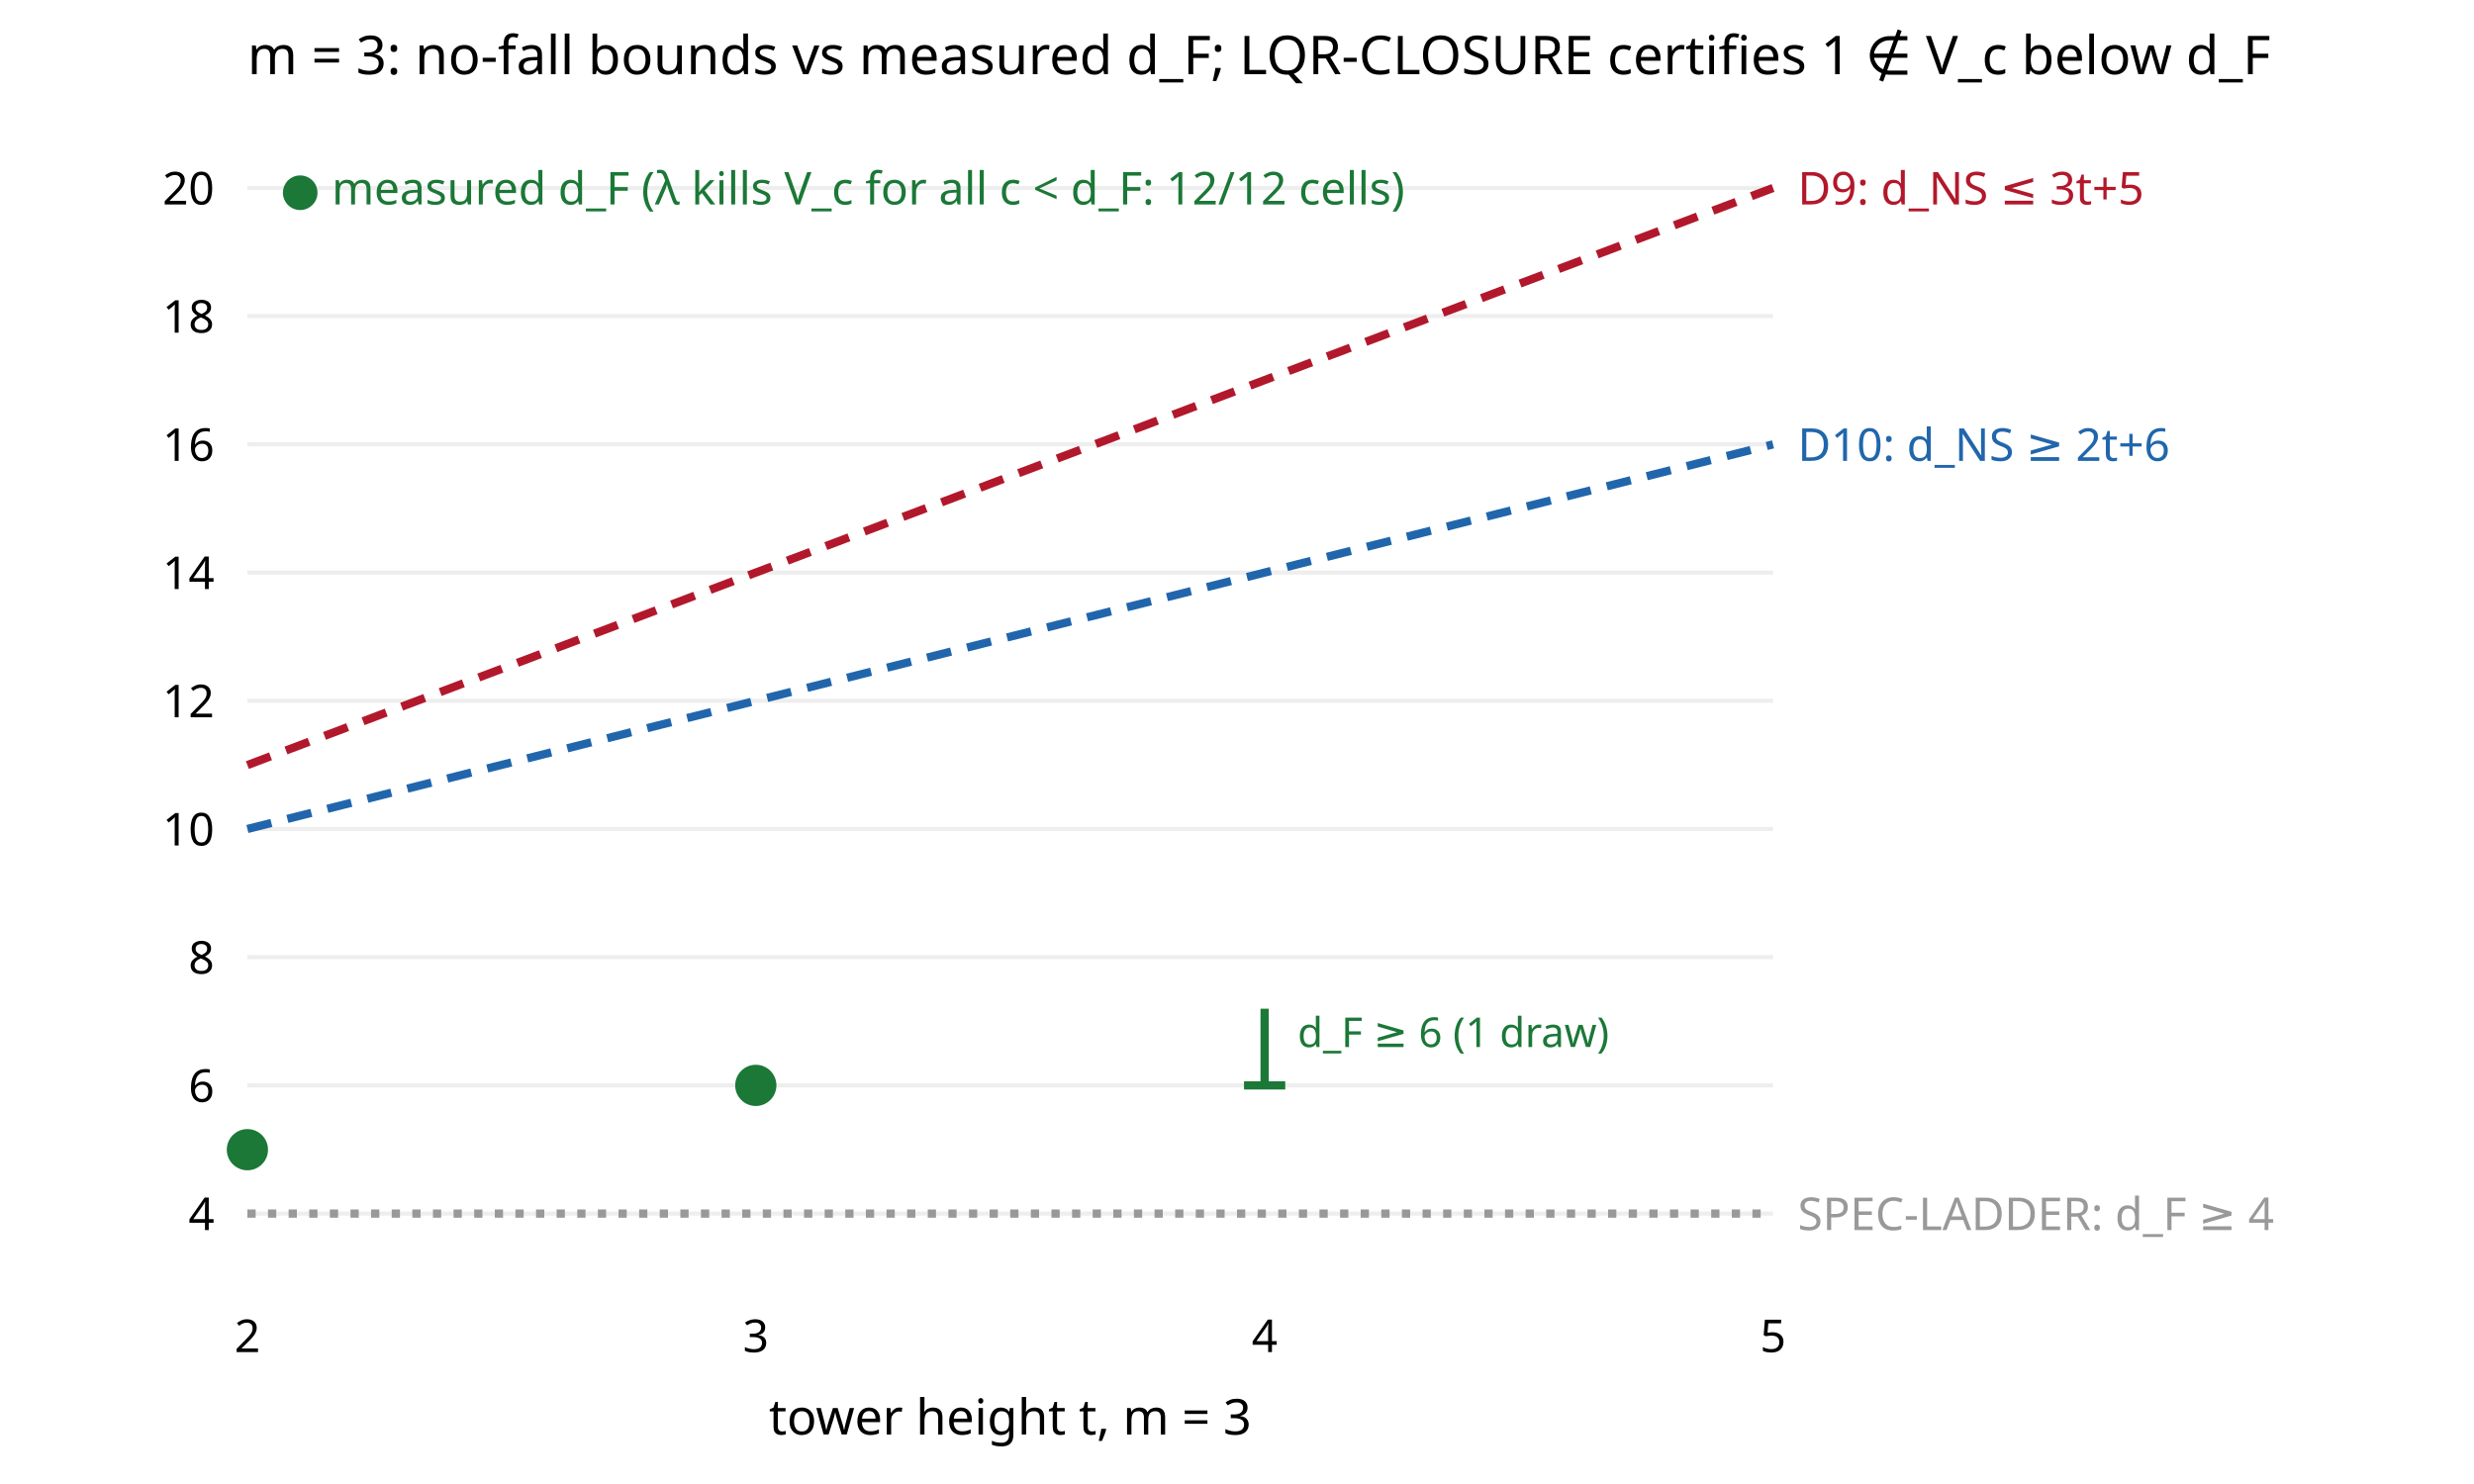
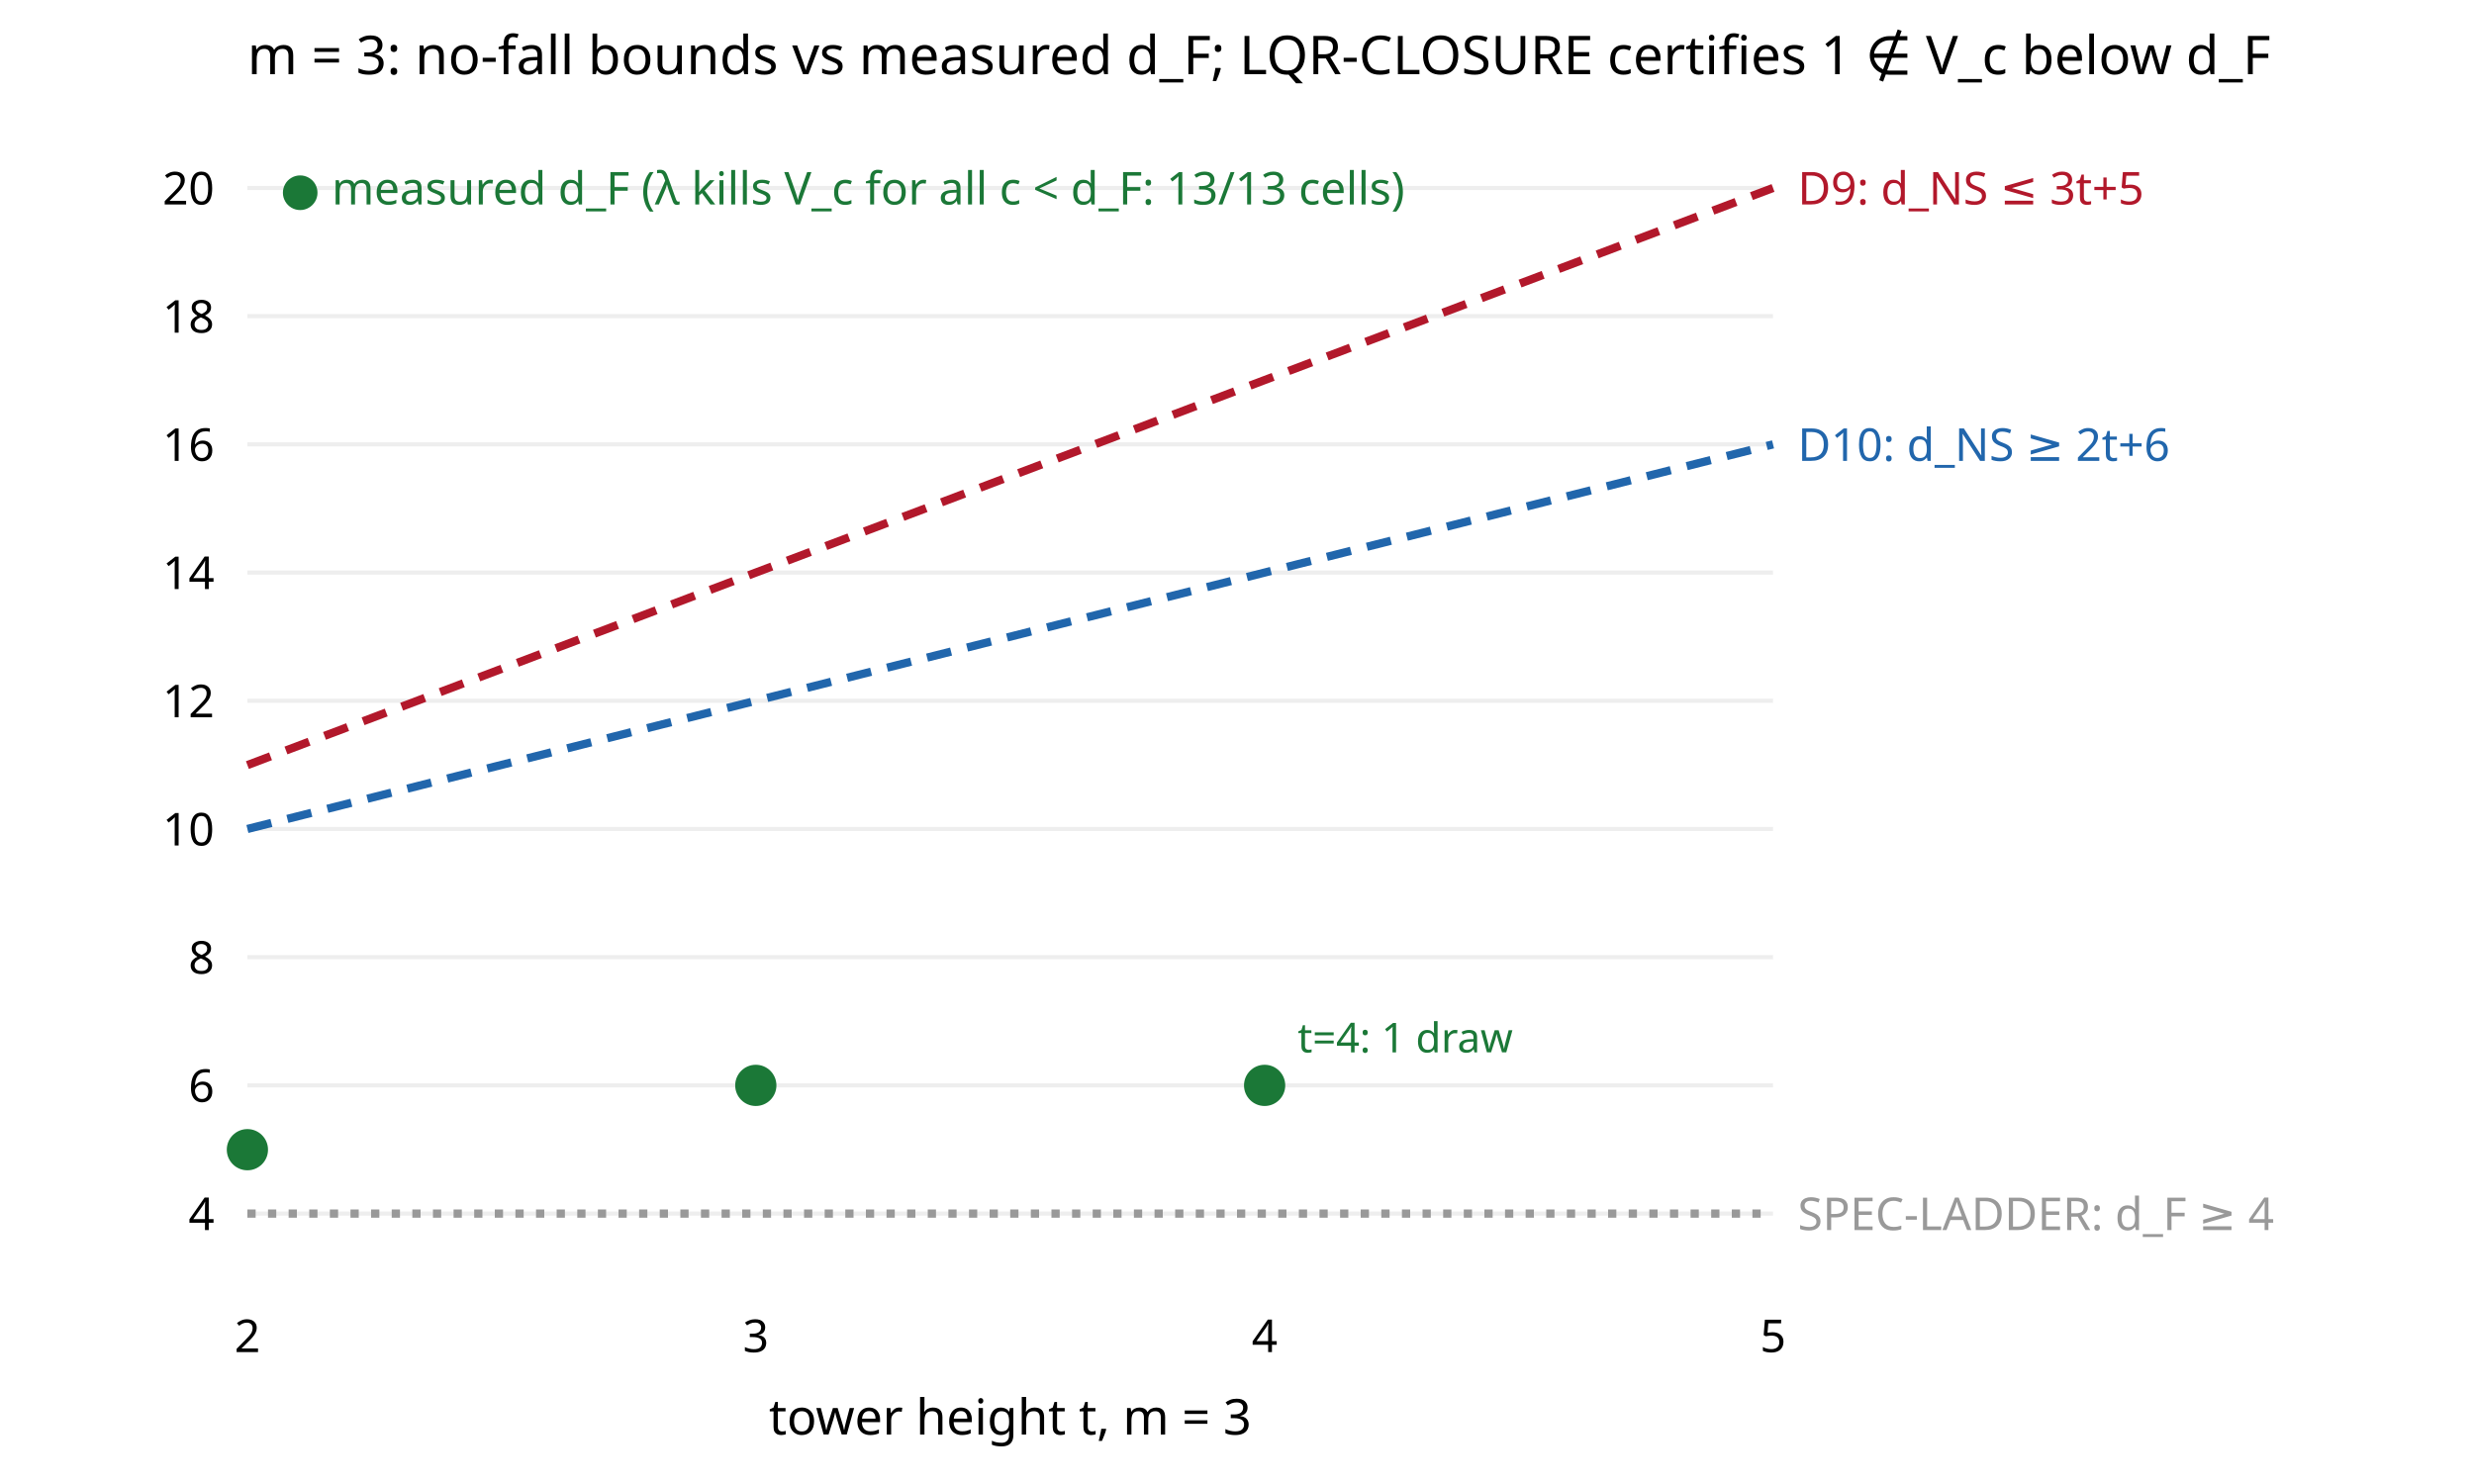
<svg xmlns="http://www.w3.org/2000/svg" width="600" height="360" font-family="sans-serif">
  <rect width="100%" height="100%" fill="white" />
  <line x1="60" x2="430" y1="294.4" y2="294.4" stroke="#eee" />
  <text x="52" y="298.4" font-size="11" text-anchor="end">4</text>
  <line x1="60" x2="430" y1="263.3" y2="263.3" stroke="#eee" />
  <text x="52" y="267.3" font-size="11" text-anchor="end">6</text>
  <line x1="60" x2="430" y1="232.2" y2="232.2" stroke="#eee" />
  <text x="52" y="236.2" font-size="11" text-anchor="end">8</text>
  <line x1="60" x2="430" y1="201.1" y2="201.1" stroke="#eee" />
  <text x="52" y="205.1" font-size="11" text-anchor="end">10</text>
  <line x1="60" x2="430" y1="170.0" y2="170.0" stroke="#eee" />
  <text x="52" y="174.0" font-size="11" text-anchor="end">12</text>
  <line x1="60" x2="430" y1="138.9" y2="138.9" stroke="#eee" />
  <text x="52" y="142.9" font-size="11" text-anchor="end">14</text>
  <line x1="60" x2="430" y1="107.8" y2="107.8" stroke="#eee" />
  <text x="52" y="111.8" font-size="11" text-anchor="end">16</text>
  <line x1="60" x2="430" y1="76.7" y2="76.7" stroke="#eee" />
  <text x="52" y="80.7" font-size="11" text-anchor="end">18</text>
  <line x1="60" x2="430" y1="45.6" y2="45.6" stroke="#eee" />
  <text x="52" y="49.6" font-size="11" text-anchor="end">20</text>
  <text x="60.0" y="328" font-size="11" text-anchor="middle">2</text>
  <text x="183.3" y="328" font-size="11" text-anchor="middle">3</text>
  <text x="306.7" y="328" font-size="11" text-anchor="middle">4</text>
  <text x="430.0" y="328" font-size="11" text-anchor="middle">5</text>
  <text x="245.0" y="348" font-size="12" text-anchor="middle">tower height t, m = 3</text>
  <text x="60" y="18" font-size="13">m = 3: no-fall bounds vs measured d_F; LQR-CLOSURE certifies 1 ∉ V_c below d_F</text>
  <polyline points="60.0,185.6 183.3,138.9 306.7,92.2 430.0,45.6" fill="none" stroke="#b2182b" stroke-width="2" stroke-dasharray="6,4" />
  <text x="436.0" y="49.6" font-size="11" fill="#b2182b">D9: d_NS ≤ 3t+5</text>
  <polyline points="60.0,201.1 183.3,170.0 306.7,138.9 430.0,107.8" fill="none" stroke="#2166ac" stroke-width="2" stroke-dasharray="6,4" />
  <text x="436.0" y="111.8" font-size="11" fill="#2166ac">D10: d_NS ≥ 2t+6</text>
  <polyline points="60.0,294.4 183.3,294.4 306.7,294.4 430.0,294.4" fill="none" stroke="#999" stroke-width="2" stroke-dasharray="2,3" />
  <text x="436.0" y="298.4" font-size="11" fill="#999">SPEC-LADDER: d_F ≥ 4</text>
  <circle cx="60.0" cy="278.9" r="5" fill="#1b7837" />
  <circle cx="183.3" cy="263.3" r="5" fill="#1b7837" />
-   <path d="M 301.7 263.3 L 311.7 263.3 M 306.7 263.3 L 306.7 244.7" stroke="#1b7837" stroke-width="2" />
-   <text x="314.7" y="254.0" font-size="10" fill="#1b7837">d_F ≥ 6 (1 draw)</text>
-   <text x="68" y="49.6" font-size="11" fill="#1b7837">● measured d_F (λ kills V_c for all c &lt; d_F: 12/12 cells)</text>
+   <circle cx="306.7" cy="263.3" r="5" fill="#1b7837" />
+   <text x="314.7" y="255.3" font-size="10" fill="#1b7837">t=4: 1 draw</text>
+   <text x="68" y="49.6" font-size="11" fill="#1b7837">● measured d_F (λ kills V_c for all c &lt; d_F: 13/13 cells)</text>
</svg>
